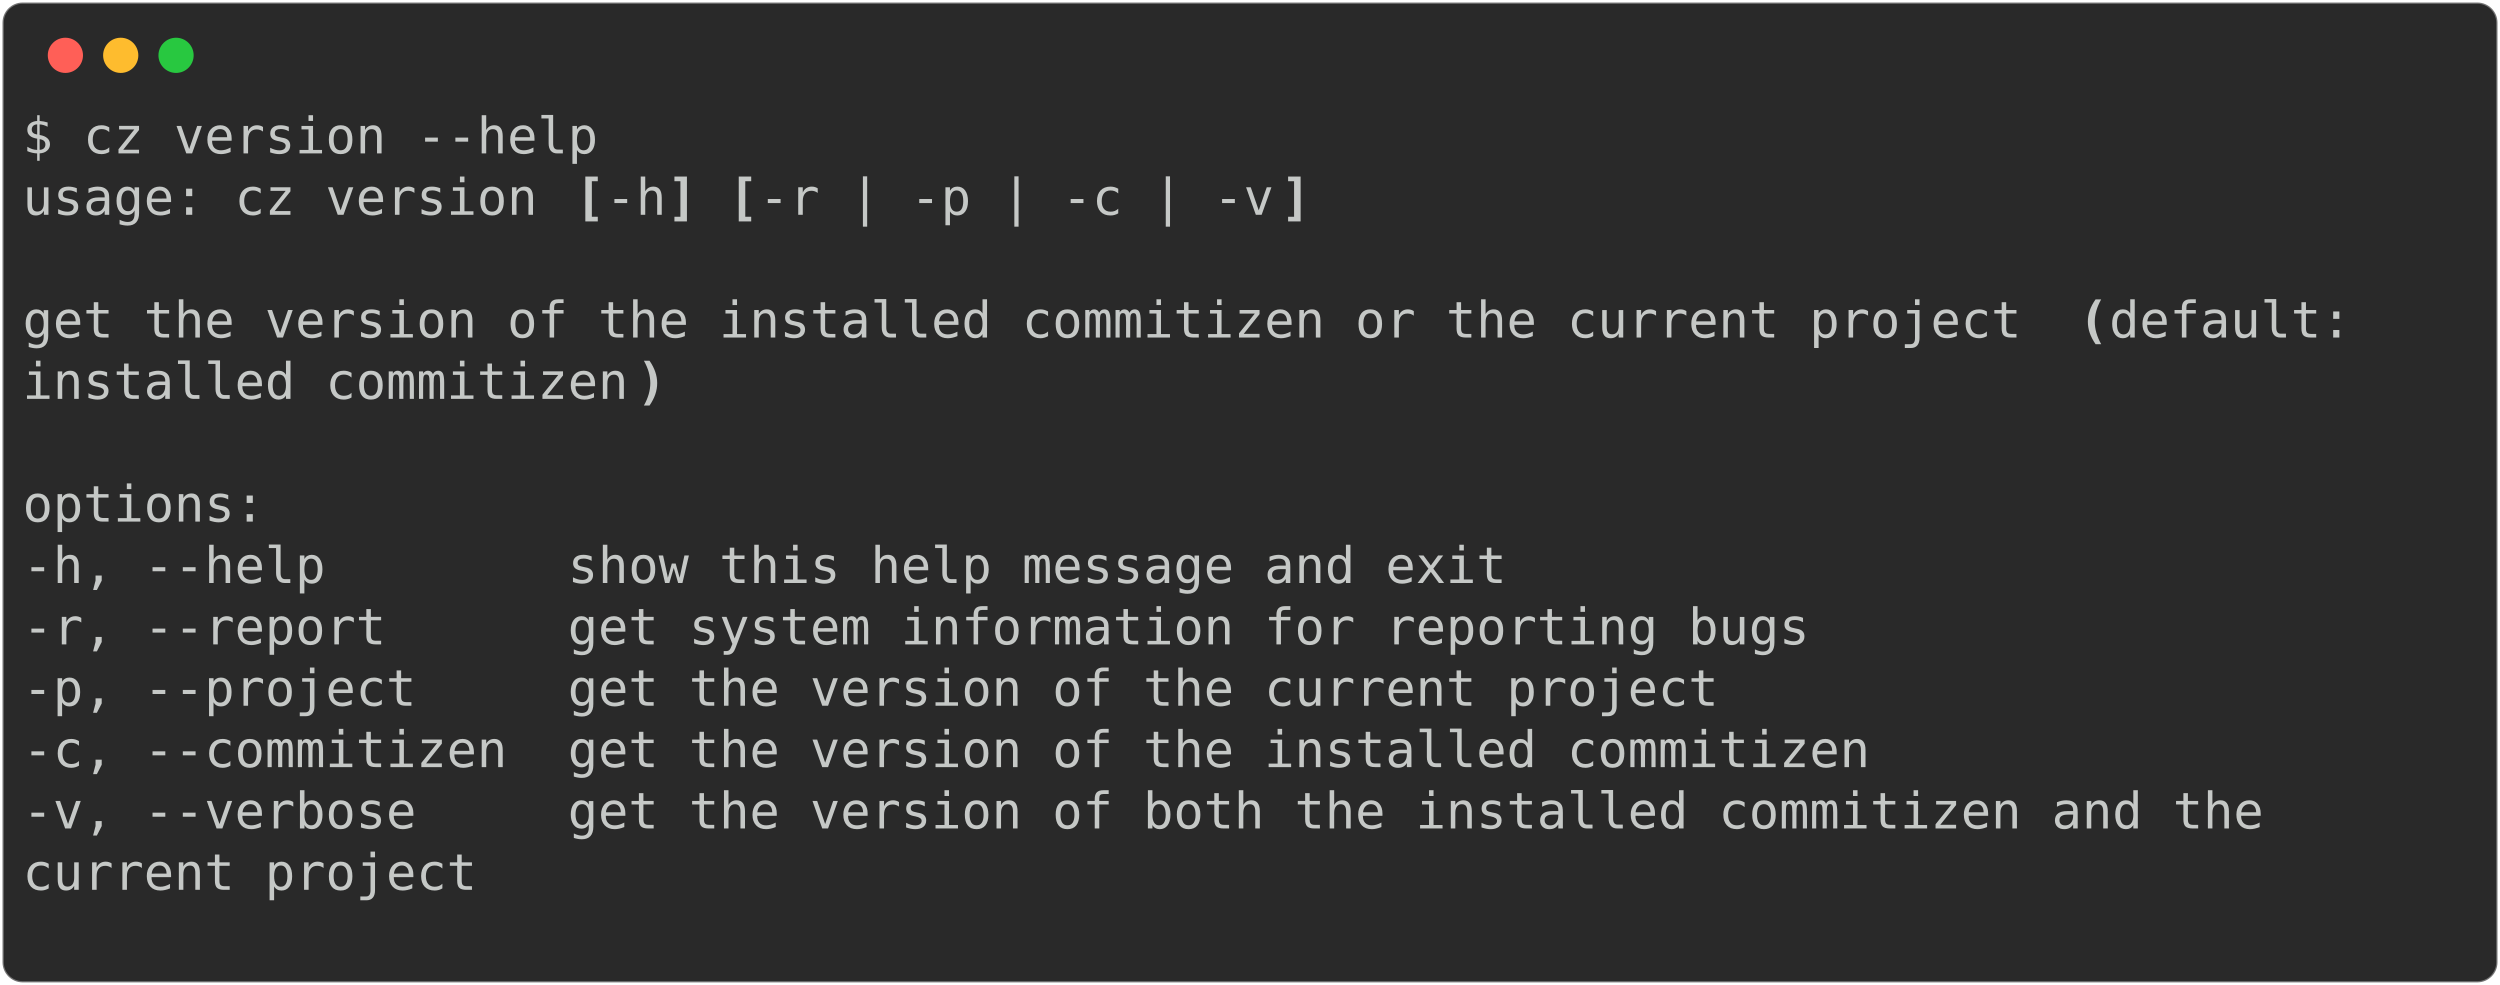
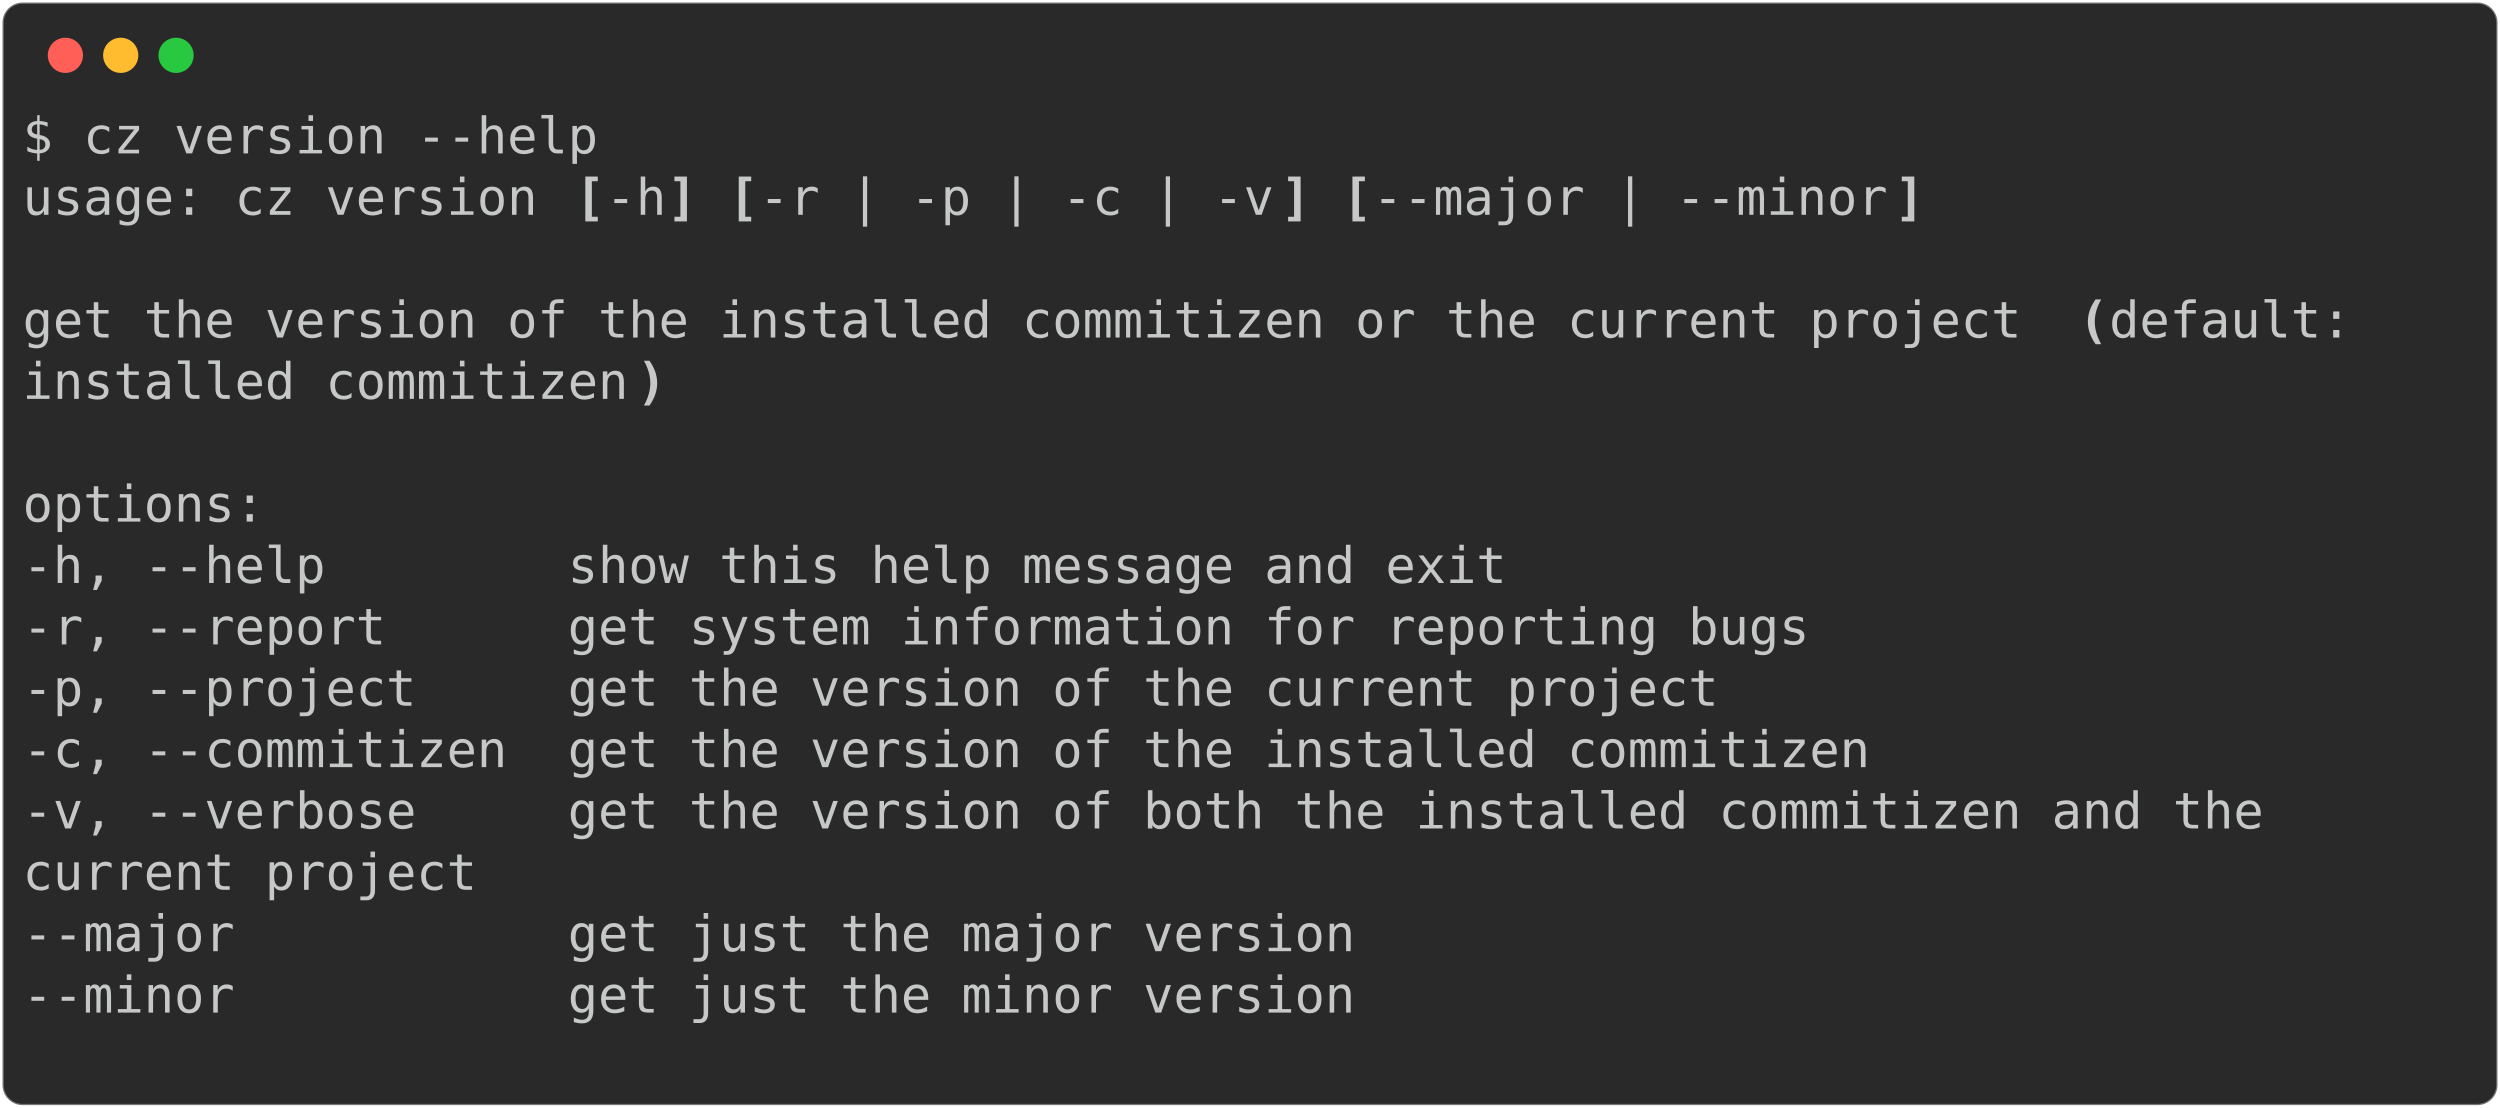
- <svg xmlns="http://www.w3.org/2000/svg" class="rich-terminal" viewBox="0 0 994 391.6">
+ <svg xmlns="http://www.w3.org/2000/svg" class="rich-terminal" viewBox="0 0 994 440.4">
  <style>

    @font-face {
        font-family: "Fira Code";
        src: local("FiraCode-Regular"),
                url("https://cdnjs.cloudflare.com/ajax/libs/firacode/6.2.0/woff2/FiraCode-Regular.woff2") format("woff2"),
                url("https://cdnjs.cloudflare.com/ajax/libs/firacode/6.2.0/woff/FiraCode-Regular.woff") format("woff");
        font-style: normal;
        font-weight: 400;
    }
    @font-face {
        font-family: "Fira Code";
        src: local("FiraCode-Bold"),
                url("https://cdnjs.cloudflare.com/ajax/libs/firacode/6.2.0/woff2/FiraCode-Bold.woff2") format("woff2"),
                url("https://cdnjs.cloudflare.com/ajax/libs/firacode/6.2.0/woff/FiraCode-Bold.woff") format("woff");
        font-style: bold;
        font-weight: 700;
    }

-     .terminal-4023877003-matrix {
+     .terminal-2062799951-matrix {
        font-family: Fira Code, monospace;
        font-size: 20px;
        line-height: 24.4px;
        font-variant-east-asian: full-width;
    }

-     .terminal-4023877003-title {
+     .terminal-2062799951-title {
        font-size: 18px;
        font-weight: bold;
        font-family: arial;
    }

-     .terminal-4023877003-r1 { fill: #c5c8c6 }
- .terminal-4023877003-r2 { fill: #c5c8c6;font-weight: bold }
+     .terminal-2062799951-r1 { fill: #c5c8c6 }
+ .terminal-2062799951-r2 { fill: #c5c8c6;font-weight: bold }
    </style>
  <defs>
-     <clipPath id="terminal-4023877003-clip-terminal">
-       <rect x="0" y="0" width="975.0" height="340.6" />
+     <clipPath id="terminal-2062799951-clip-terminal">
+       <rect x="0" y="0" width="975.0" height="389.4" />
    </clipPath>
-     <clipPath id="terminal-4023877003-line-0">
+     <clipPath id="terminal-2062799951-line-0">
      <rect x="0" y="1.5" width="976" height="24.65" />
    </clipPath>
-     <clipPath id="terminal-4023877003-line-1">
+     <clipPath id="terminal-2062799951-line-1">
      <rect x="0" y="25.9" width="976" height="24.65" />
    </clipPath>
-     <clipPath id="terminal-4023877003-line-2">
+     <clipPath id="terminal-2062799951-line-2">
      <rect x="0" y="50.3" width="976" height="24.65" />
    </clipPath>
-     <clipPath id="terminal-4023877003-line-3">
+     <clipPath id="terminal-2062799951-line-3">
      <rect x="0" y="74.7" width="976" height="24.65" />
    </clipPath>
-     <clipPath id="terminal-4023877003-line-4">
+     <clipPath id="terminal-2062799951-line-4">
      <rect x="0" y="99.1" width="976" height="24.65" />
    </clipPath>
-     <clipPath id="terminal-4023877003-line-5">
+     <clipPath id="terminal-2062799951-line-5">
      <rect x="0" y="123.5" width="976" height="24.65" />
    </clipPath>
-     <clipPath id="terminal-4023877003-line-6">
+     <clipPath id="terminal-2062799951-line-6">
      <rect x="0" y="147.9" width="976" height="24.65" />
    </clipPath>
-     <clipPath id="terminal-4023877003-line-7">
+     <clipPath id="terminal-2062799951-line-7">
      <rect x="0" y="172.3" width="976" height="24.65" />
    </clipPath>
-     <clipPath id="terminal-4023877003-line-8">
+     <clipPath id="terminal-2062799951-line-8">
      <rect x="0" y="196.7" width="976" height="24.65" />
    </clipPath>
-     <clipPath id="terminal-4023877003-line-9">
+     <clipPath id="terminal-2062799951-line-9">
      <rect x="0" y="221.1" width="976" height="24.65" />
    </clipPath>
-     <clipPath id="terminal-4023877003-line-10">
+     <clipPath id="terminal-2062799951-line-10">
      <rect x="0" y="245.5" width="976" height="24.65" />
    </clipPath>
-     <clipPath id="terminal-4023877003-line-11">
+     <clipPath id="terminal-2062799951-line-11">
      <rect x="0" y="269.9" width="976" height="24.65" />
    </clipPath>
-     <clipPath id="terminal-4023877003-line-12">
+     <clipPath id="terminal-2062799951-line-12">
      <rect x="0" y="294.3" width="976" height="24.65" />
    </clipPath>
+     <clipPath id="terminal-2062799951-line-13">
+       <rect x="0" y="318.7" width="976" height="24.65" />
+     </clipPath>
+     <clipPath id="terminal-2062799951-line-14">
+       <rect x="0" y="343.1" width="976" height="24.65" />
+     </clipPath>
  </defs>
-   <rect fill="#292929" stroke="rgba(255,255,255,0.35)" stroke-width="1" x="1" y="1" width="992" height="389.6" rx="8" />
+   <rect fill="#292929" stroke="rgba(255,255,255,0.35)" stroke-width="1" x="1" y="1" width="992" height="438.4" rx="8" />
  <g transform="translate(26,22)">
    <circle cx="0" cy="0" r="7" fill="#ff5f57" />
    <circle cx="22" cy="0" r="7" fill="#febc2e" />
    <circle cx="44" cy="0" r="7" fill="#28c840" />
  </g>
-   <g transform="translate(9, 41)" clip-path="url(#terminal-4023877003-clip-terminal)">
-     <g class="terminal-4023877003-matrix">
-       <text class="terminal-4023877003-r1" x="0" y="20" textLength="231.8" clip-path="url(#terminal-4023877003-line-0)">$ cz version --help</text>
-       <text class="terminal-4023877003-r1" x="976" y="20" textLength="12.2" clip-path="url(#terminal-4023877003-line-0)">
+   <g transform="translate(9, 41)" clip-path="url(#terminal-2062799951-clip-terminal)">
+     <g class="terminal-2062799951-matrix">
+       <text class="terminal-2062799951-r1" x="0" y="20" textLength="231.8" clip-path="url(#terminal-2062799951-line-0)">$ cz version --help</text>
+       <text class="terminal-2062799951-r1" x="976" y="20" textLength="12.2" clip-path="url(#terminal-2062799951-line-0)">
</text>
-       <text class="terminal-4023877003-r1" x="0" y="44.4" textLength="219.6" clip-path="url(#terminal-4023877003-line-1)">usage: cz version </text>
-       <text class="terminal-4023877003-r2" x="219.6" y="44.4" textLength="12.2" clip-path="url(#terminal-4023877003-line-1)">[</text>
-       <text class="terminal-4023877003-r1" x="231.8" y="44.4" textLength="24.4" clip-path="url(#terminal-4023877003-line-1)">-h</text>
-       <text class="terminal-4023877003-r2" x="256.2" y="44.4" textLength="12.2" clip-path="url(#terminal-4023877003-line-1)">]</text>
-       <text class="terminal-4023877003-r2" x="280.6" y="44.4" textLength="12.2" clip-path="url(#terminal-4023877003-line-1)">[</text>
-       <text class="terminal-4023877003-r1" x="292.8" y="44.4" textLength="207.4" clip-path="url(#terminal-4023877003-line-1)">-r | -p | -c | -v</text>
-       <text class="terminal-4023877003-r2" x="500.2" y="44.4" textLength="12.2" clip-path="url(#terminal-4023877003-line-1)">]</text>
-       <text class="terminal-4023877003-r1" x="976" y="44.4" textLength="12.2" clip-path="url(#terminal-4023877003-line-1)">
+       <text class="terminal-2062799951-r1" x="0" y="44.4" textLength="219.6" clip-path="url(#terminal-2062799951-line-1)">usage: cz version </text>
+       <text class="terminal-2062799951-r2" x="219.6" y="44.4" textLength="12.2" clip-path="url(#terminal-2062799951-line-1)">[</text>
+       <text class="terminal-2062799951-r1" x="231.8" y="44.4" textLength="24.4" clip-path="url(#terminal-2062799951-line-1)">-h</text>
+       <text class="terminal-2062799951-r2" x="256.2" y="44.4" textLength="12.2" clip-path="url(#terminal-2062799951-line-1)">]</text>
+       <text class="terminal-2062799951-r2" x="280.6" y="44.4" textLength="12.2" clip-path="url(#terminal-2062799951-line-1)">[</text>
+       <text class="terminal-2062799951-r1" x="292.8" y="44.4" textLength="207.4" clip-path="url(#terminal-2062799951-line-1)">-r | -p | -c | -v</text>
+       <text class="terminal-2062799951-r2" x="500.2" y="44.4" textLength="12.2" clip-path="url(#terminal-2062799951-line-1)">]</text>
+       <text class="terminal-2062799951-r2" x="524.6" y="44.4" textLength="12.2" clip-path="url(#terminal-2062799951-line-1)">[</text>
+       <text class="terminal-2062799951-r1" x="536.8" y="44.4" textLength="207.4" clip-path="url(#terminal-2062799951-line-1)">--major | --minor</text>
+       <text class="terminal-2062799951-r2" x="744.2" y="44.4" textLength="12.2" clip-path="url(#terminal-2062799951-line-1)">]</text>
+       <text class="terminal-2062799951-r1" x="976" y="44.4" textLength="12.2" clip-path="url(#terminal-2062799951-line-1)">
</text>
-       <text class="terminal-4023877003-r1" x="976" y="68.8" textLength="12.2" clip-path="url(#terminal-4023877003-line-2)">
+       <text class="terminal-2062799951-r1" x="976" y="68.8" textLength="12.2" clip-path="url(#terminal-2062799951-line-2)">
</text>
-       <text class="terminal-4023877003-r1" x="0" y="93.2" textLength="817.4" clip-path="url(#terminal-4023877003-line-3)">get the version of the installed commitizen or the current project </text>
-       <text class="terminal-4023877003-r2" x="817.4" y="93.2" textLength="12.2" clip-path="url(#terminal-4023877003-line-3)">(</text>
-       <text class="terminal-4023877003-r1" x="829.6" y="93.2" textLength="97.6" clip-path="url(#terminal-4023877003-line-3)">default:</text>
-       <text class="terminal-4023877003-r1" x="976" y="93.2" textLength="12.2" clip-path="url(#terminal-4023877003-line-3)">
+       <text class="terminal-2062799951-r1" x="0" y="93.2" textLength="817.4" clip-path="url(#terminal-2062799951-line-3)">get the version of the installed commitizen or the current project </text>
+       <text class="terminal-2062799951-r2" x="817.4" y="93.2" textLength="12.2" clip-path="url(#terminal-2062799951-line-3)">(</text>
+       <text class="terminal-2062799951-r1" x="829.6" y="93.2" textLength="97.6" clip-path="url(#terminal-2062799951-line-3)">default:</text>
+       <text class="terminal-2062799951-r1" x="976" y="93.2" textLength="12.2" clip-path="url(#terminal-2062799951-line-3)">
</text>
-       <text class="terminal-4023877003-r1" x="0" y="117.6" textLength="244" clip-path="url(#terminal-4023877003-line-4)">installed commitizen</text>
-       <text class="terminal-4023877003-r2" x="244" y="117.6" textLength="12.2" clip-path="url(#terminal-4023877003-line-4)">)</text>
-       <text class="terminal-4023877003-r1" x="976" y="117.6" textLength="12.2" clip-path="url(#terminal-4023877003-line-4)">
+       <text class="terminal-2062799951-r1" x="0" y="117.6" textLength="244" clip-path="url(#terminal-2062799951-line-4)">installed commitizen</text>
+       <text class="terminal-2062799951-r2" x="244" y="117.6" textLength="12.2" clip-path="url(#terminal-2062799951-line-4)">)</text>
+       <text class="terminal-2062799951-r1" x="976" y="117.6" textLength="12.2" clip-path="url(#terminal-2062799951-line-4)">
</text>
-       <text class="terminal-4023877003-r1" x="976" y="142" textLength="12.2" clip-path="url(#terminal-4023877003-line-5)">
+       <text class="terminal-2062799951-r1" x="976" y="142" textLength="12.2" clip-path="url(#terminal-2062799951-line-5)">
</text>
-       <text class="terminal-4023877003-r1" x="0" y="166.4" textLength="97.6" clip-path="url(#terminal-4023877003-line-6)">options:</text>
-       <text class="terminal-4023877003-r1" x="976" y="166.4" textLength="12.2" clip-path="url(#terminal-4023877003-line-6)">
+       <text class="terminal-2062799951-r1" x="0" y="166.4" textLength="97.6" clip-path="url(#terminal-2062799951-line-6)">options:</text>
+       <text class="terminal-2062799951-r1" x="976" y="166.4" textLength="12.2" clip-path="url(#terminal-2062799951-line-6)">
</text>
-       <text class="terminal-4023877003-r1" x="0" y="190.8" textLength="622.2" clip-path="url(#terminal-4023877003-line-7)">  -h, --help        show this help message and exit</text>
-       <text class="terminal-4023877003-r1" x="976" y="190.8" textLength="12.2" clip-path="url(#terminal-4023877003-line-7)">
+       <text class="terminal-2062799951-r1" x="0" y="190.8" textLength="622.2" clip-path="url(#terminal-2062799951-line-7)">  -h, --help        show this help message and exit</text>
+       <text class="terminal-2062799951-r1" x="976" y="190.8" textLength="12.2" clip-path="url(#terminal-2062799951-line-7)">
</text>
-       <text class="terminal-4023877003-r1" x="0" y="215.2" textLength="744.2" clip-path="url(#terminal-4023877003-line-8)">  -r, --report      get system information for reporting bugs</text>
-       <text class="terminal-4023877003-r1" x="976" y="215.2" textLength="12.2" clip-path="url(#terminal-4023877003-line-8)">
+       <text class="terminal-2062799951-r1" x="0" y="215.2" textLength="744.2" clip-path="url(#terminal-2062799951-line-8)">  -r, --report      get system information for reporting bugs</text>
+       <text class="terminal-2062799951-r1" x="976" y="215.2" textLength="12.2" clip-path="url(#terminal-2062799951-line-8)">
</text>
-       <text class="terminal-4023877003-r1" x="0" y="239.6" textLength="707.6" clip-path="url(#terminal-4023877003-line-9)">  -p, --project     get the version of the current project</text>
-       <text class="terminal-4023877003-r1" x="976" y="239.6" textLength="12.2" clip-path="url(#terminal-4023877003-line-9)">
+       <text class="terminal-2062799951-r1" x="0" y="239.6" textLength="707.6" clip-path="url(#terminal-2062799951-line-9)">  -p, --project     get the version of the current project</text>
+       <text class="terminal-2062799951-r1" x="976" y="239.6" textLength="12.2" clip-path="url(#terminal-2062799951-line-9)">
</text>
-       <text class="terminal-4023877003-r1" x="0" y="264" textLength="768.6" clip-path="url(#terminal-4023877003-line-10)">  -c, --commitizen  get the version of the installed commitizen</text>
-       <text class="terminal-4023877003-r1" x="976" y="264" textLength="12.2" clip-path="url(#terminal-4023877003-line-10)">
+       <text class="terminal-2062799951-r1" x="0" y="264" textLength="768.6" clip-path="url(#terminal-2062799951-line-10)">  -c, --commitizen  get the version of the installed commitizen</text>
+       <text class="terminal-2062799951-r1" x="976" y="264" textLength="12.2" clip-path="url(#terminal-2062799951-line-10)">
</text>
-       <text class="terminal-4023877003-r1" x="0" y="288.4" textLength="927.2" clip-path="url(#terminal-4023877003-line-11)">  -v, --verbose     get the version of both the installed commitizen and the</text>
-       <text class="terminal-4023877003-r1" x="976" y="288.4" textLength="12.2" clip-path="url(#terminal-4023877003-line-11)">
+       <text class="terminal-2062799951-r1" x="0" y="288.4" textLength="927.2" clip-path="url(#terminal-2062799951-line-11)">  -v, --verbose     get the version of both the installed commitizen and the</text>
+       <text class="terminal-2062799951-r1" x="976" y="288.4" textLength="12.2" clip-path="url(#terminal-2062799951-line-11)">
</text>
-       <text class="terminal-4023877003-r1" x="0" y="312.8" textLength="427" clip-path="url(#terminal-4023877003-line-12)">                    current project</text>
-       <text class="terminal-4023877003-r1" x="976" y="312.8" textLength="12.2" clip-path="url(#terminal-4023877003-line-12)">
+       <text class="terminal-2062799951-r1" x="0" y="312.8" textLength="427" clip-path="url(#terminal-2062799951-line-12)">                    current project</text>
+       <text class="terminal-2062799951-r1" x="976" y="312.8" textLength="12.2" clip-path="url(#terminal-2062799951-line-12)">
</text>
-       <text class="terminal-4023877003-r1" x="976" y="337.2" textLength="12.2" clip-path="url(#terminal-4023877003-line-13)">
+       <text class="terminal-2062799951-r1" x="0" y="337.2" textLength="561.2" clip-path="url(#terminal-2062799951-line-13)">  --major           get just the major version</text>
+       <text class="terminal-2062799951-r1" x="976" y="337.2" textLength="12.2" clip-path="url(#terminal-2062799951-line-13)">
+ </text>
+       <text class="terminal-2062799951-r1" x="0" y="361.6" textLength="561.2" clip-path="url(#terminal-2062799951-line-14)">  --minor           get just the minor version</text>
+       <text class="terminal-2062799951-r1" x="976" y="361.6" textLength="12.2" clip-path="url(#terminal-2062799951-line-14)">
+ </text>
+       <text class="terminal-2062799951-r1" x="976" y="386" textLength="12.2" clip-path="url(#terminal-2062799951-line-15)">
</text>
    </g>
  </g>
</svg>
